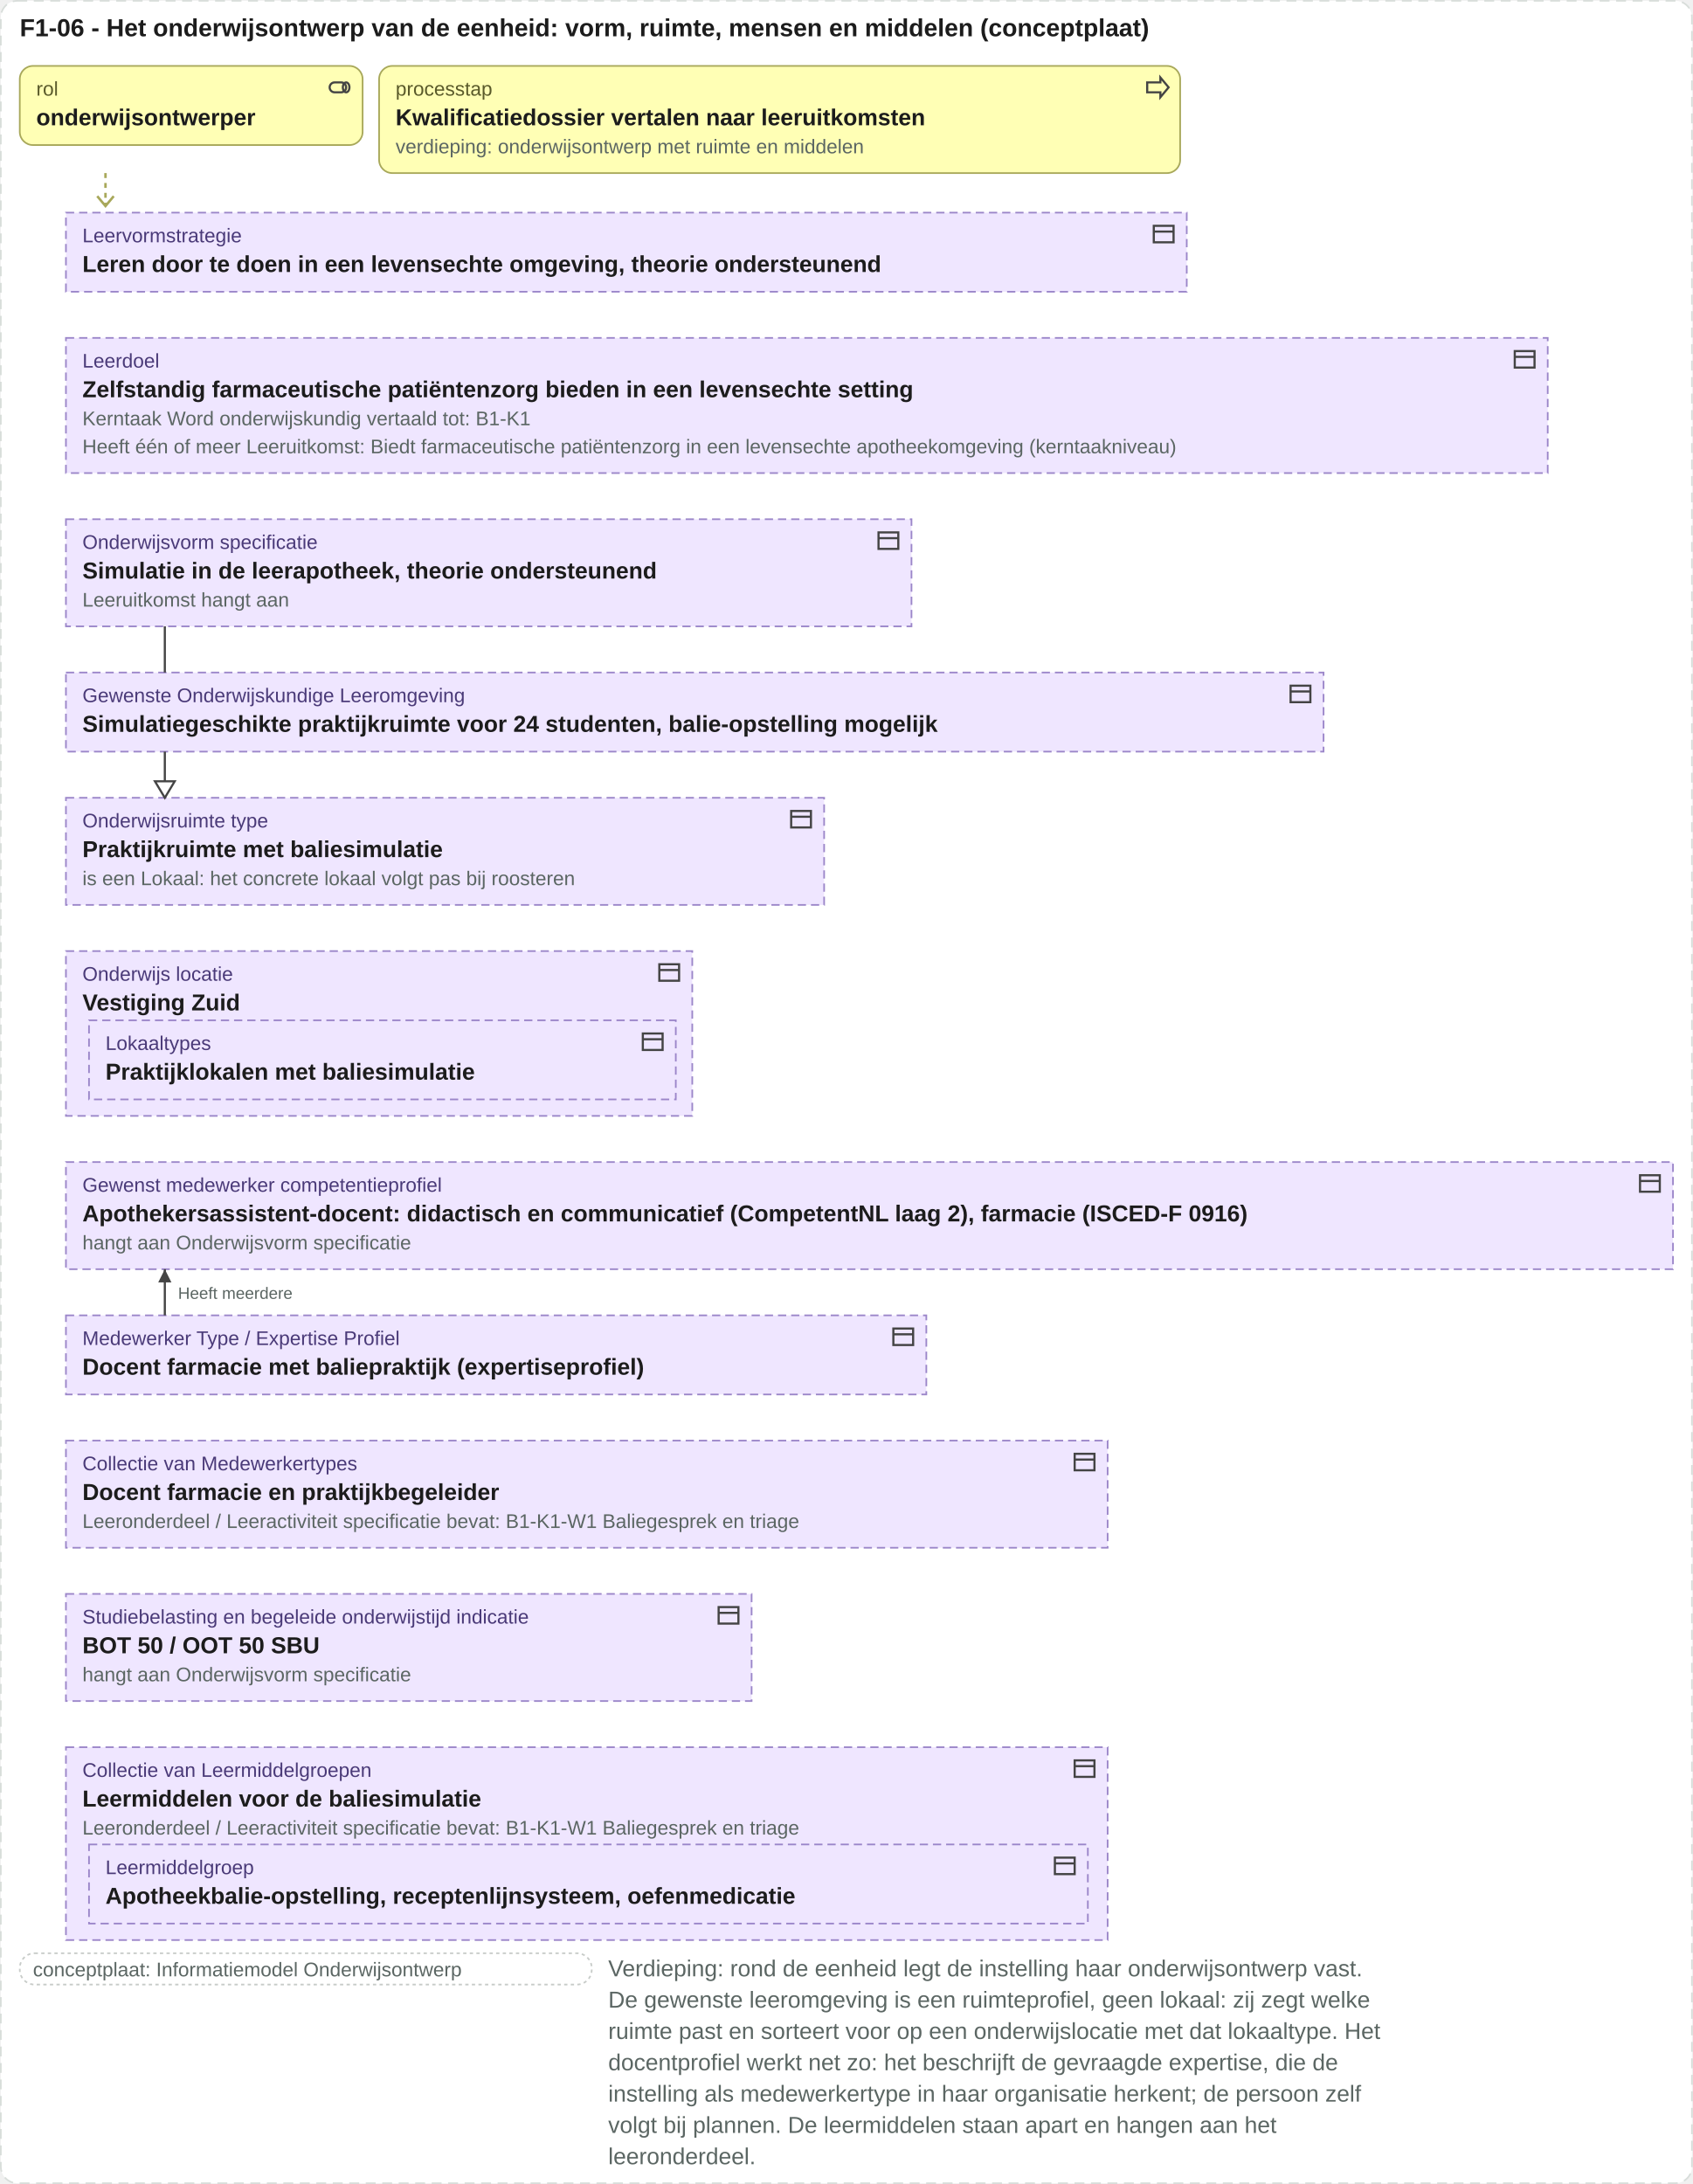
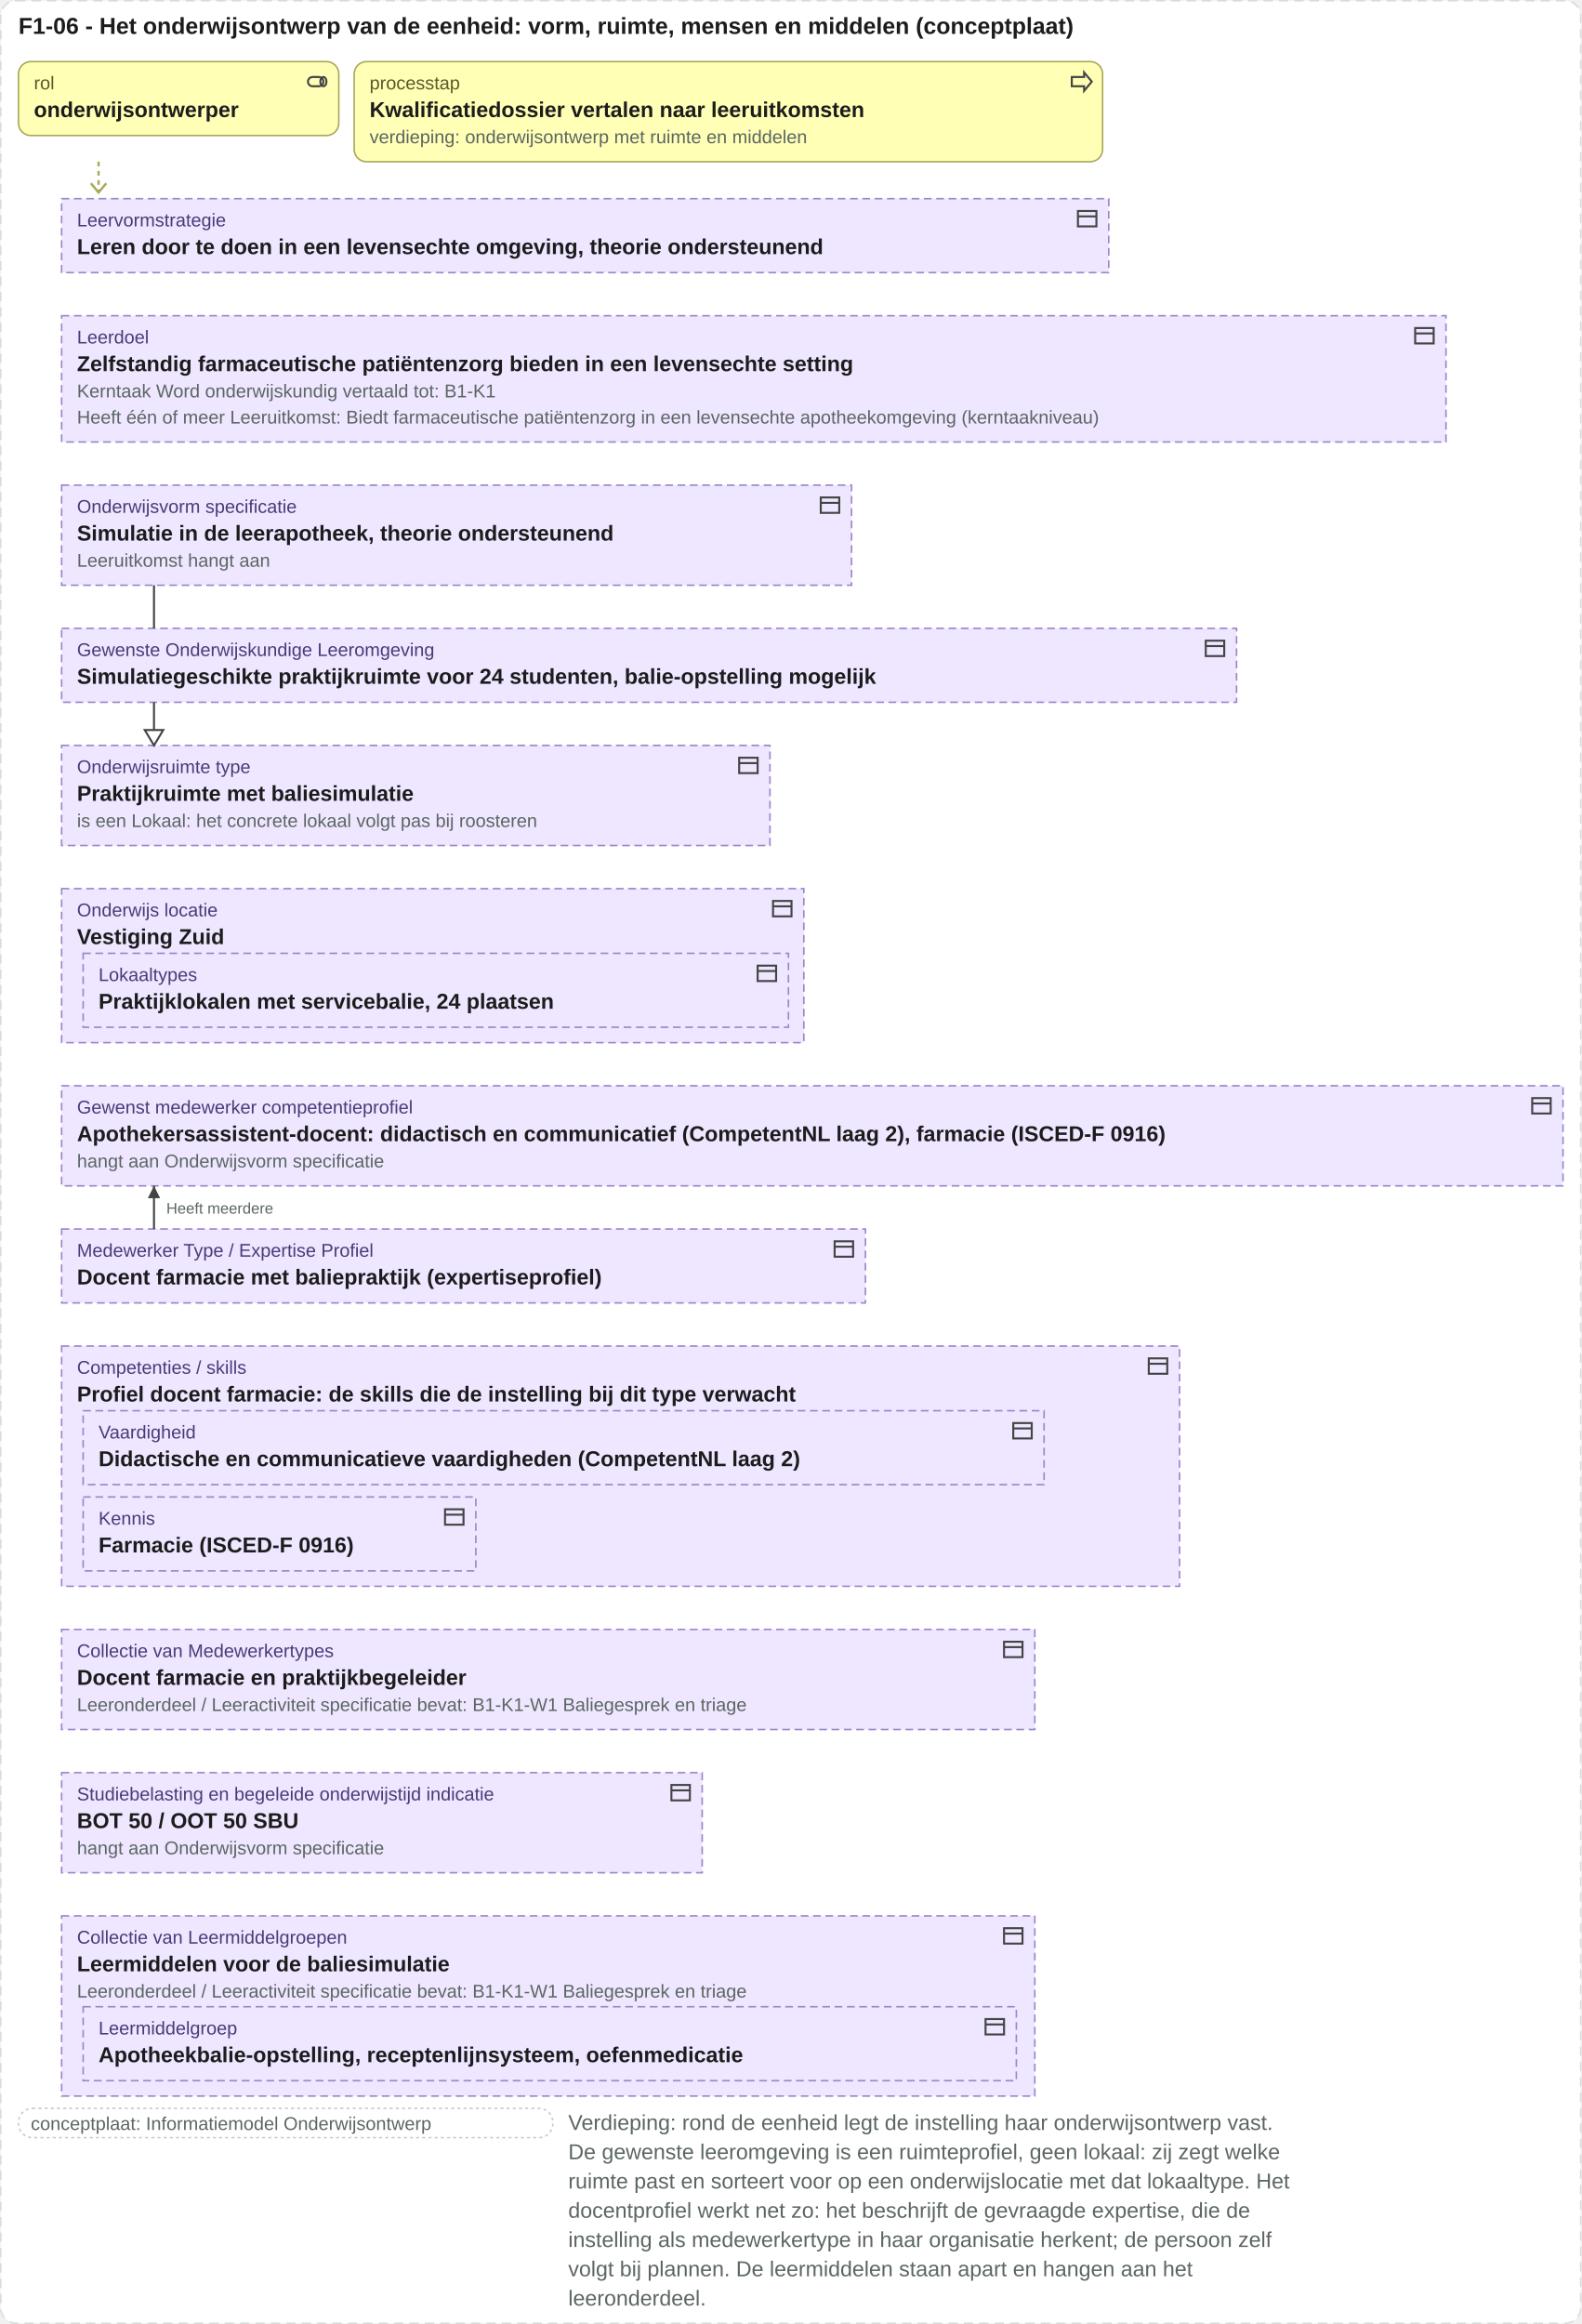
- <svg xmlns="http://www.w3.org/2000/svg" viewBox="0 0 1027 1325" width="1027" height="1325">
-   <rect x="0.5" y="0.5" width="1026" height="1324" rx="10" fill="#ffffff" stroke="#d8ddda" stroke-dasharray="6 4" />
+ <svg xmlns="http://www.w3.org/2000/svg" viewBox="0 0 1027 1509" width="1027" height="1509">
+   <rect x="0.5" y="0.5" width="1026" height="1508" rx="10" fill="#ffffff" stroke="#d8ddda" stroke-dasharray="6 4" />
  <text x="12" y="22" font-family="Arial, Helvetica, sans-serif" font-size="15" font-weight="bold" fill="#1c1c1c" text-anchor="start">F1-06 - Het onderwijsontwerp van de eenheid: vorm, ruimte, mensen en middelen (conceptplaat)</text>
  <rect x="12" y="40" width="208" height="48" rx="8" fill="#ffffb5" stroke="#a8a85a" />
  <g transform="translate(198,45)" fill="none" stroke="#444" stroke-width="1.3">
    <rect x="2" y="5" width="10" height="6" rx="3" />
    <ellipse cx="12" cy="8" rx="2" ry="3" />
  </g>
  <text x="22" y="58" font-family="Arial, Helvetica, sans-serif" font-size="12" fill="#5a5a2a" text-anchor="start">rol</text>
  <text x="22" y="76" font-family="Arial, Helvetica, sans-serif" font-size="14" font-weight="bold" fill="#1c1c1c" text-anchor="start">onderwijsontwerper</text>
  <rect x="230" y="40" width="486" height="65" rx="8" fill="#ffffb5" stroke="#a8a85a" />
  <g transform="translate(694,45)" fill="none" stroke="#444" stroke-width="1.3">
    <path d="M2 5h8V2l5 6-5 6v-3H2z" />
  </g>
  <text x="240" y="58" font-family="Arial, Helvetica, sans-serif" font-size="12" fill="#5a5a2a" text-anchor="start">processtap</text>
  <text x="240" y="76" font-family="Arial, Helvetica, sans-serif" font-size="14" font-weight="bold" fill="#1c1c1c" text-anchor="start">Kwalificatiedossier vertalen naar leeruitkomsten</text>
  <text x="240" y="93" font-family="Arial, Helvetica, sans-serif" font-size="12" fill="#5b6663" text-anchor="start">verdieping: onderwijsontwerp met ruimte en middelen</text>
  <path d="M64 105 V125" stroke="#a8a85a" stroke-width="1.5" stroke-dasharray="3 3" />
  <path d="M59 119 l5 6 5 -6" fill="none" stroke="#a8a85a" stroke-width="1.5" />
  <rect x="40" y="129" width="680" height="48" rx="0" fill="#efe6ff" stroke="#9b86c9" stroke-dasharray="5 3" />
  <g transform="translate(698,134)" fill="none" stroke="#444" stroke-width="1.3">
    <rect x="2" y="3" width="12" height="10" />
    <path d="M2 6.5h12" />
  </g>
  <text x="50" y="147" font-family="Arial, Helvetica, sans-serif" font-size="12" fill="#4a3a78" text-anchor="start">Leervormstrategie</text>
  <text x="50" y="165" font-family="Arial, Helvetica, sans-serif" font-size="14" font-weight="bold" fill="#1c1c1c" text-anchor="start">Leren door te doen in een levensechte omgeving, theorie ondersteunend</text>
  <rect x="40" y="205" width="899" height="82" rx="0" fill="#efe6ff" stroke="#9b86c9" stroke-dasharray="5 3" />
  <g transform="translate(917,210)" fill="none" stroke="#444" stroke-width="1.3">
    <rect x="2" y="3" width="12" height="10" />
    <path d="M2 6.5h12" />
  </g>
  <text x="50" y="223" font-family="Arial, Helvetica, sans-serif" font-size="12" fill="#4a3a78" text-anchor="start">Leerdoel</text>
  <text x="50" y="241" font-family="Arial, Helvetica, sans-serif" font-size="14" font-weight="bold" fill="#1c1c1c" text-anchor="start">Zelfstandig farmaceutische patiëntenzorg bieden in een levensechte setting</text>
  <text x="50" y="258" font-family="Arial, Helvetica, sans-serif" font-size="12" fill="#5b6663" text-anchor="start">Kerntaak Word onderwijskundig vertaald tot: B1-K1</text>
  <text x="50" y="275" font-family="Arial, Helvetica, sans-serif" font-size="12" fill="#5b6663" text-anchor="start">Heeft één of meer Leeruitkomst: Biedt farmaceutische patiëntenzorg in een levensechte apotheekomgeving (kerntaakniveau)</text>
  <rect x="40" y="315" width="513" height="65" rx="0" fill="#efe6ff" stroke="#9b86c9" stroke-dasharray="5 3" />
  <g transform="translate(531,320)" fill="none" stroke="#444" stroke-width="1.3">
    <rect x="2" y="3" width="12" height="10" />
    <path d="M2 6.5h12" />
  </g>
  <text x="50" y="333" font-family="Arial, Helvetica, sans-serif" font-size="12" fill="#4a3a78" text-anchor="start">Onderwijsvorm specificatie</text>
  <text x="50" y="351" font-family="Arial, Helvetica, sans-serif" font-size="14" font-weight="bold" fill="#1c1c1c" text-anchor="start">Simulatie in de leerapotheek, theorie ondersteunend</text>
  <text x="50" y="368" font-family="Arial, Helvetica, sans-serif" font-size="12" fill="#5b6663" text-anchor="start">Leeruitkomst hangt aan</text>
  <rect x="40" y="408" width="763" height="48" rx="0" fill="#efe6ff" stroke="#9b86c9" stroke-dasharray="5 3" />
  <g transform="translate(781,413)" fill="none" stroke="#444" stroke-width="1.3">
    <rect x="2" y="3" width="12" height="10" />
    <path d="M2 6.5h12" />
  </g>
  <text x="50" y="426" font-family="Arial, Helvetica, sans-serif" font-size="12" fill="#4a3a78" text-anchor="start">Gewenste Onderwijskundige Leeromgeving</text>
  <text x="50" y="444" font-family="Arial, Helvetica, sans-serif" font-size="14" font-weight="bold" fill="#1c1c1c" text-anchor="start">Simulatiegeschikte praktijkruimte voor 24 studenten, balie-opstelling mogelijk</text>
  <rect x="40" y="484" width="460" height="65" rx="0" fill="#efe6ff" stroke="#9b86c9" stroke-dasharray="5 3" />
  <g transform="translate(478,489)" fill="none" stroke="#444" stroke-width="1.3">
    <rect x="2" y="3" width="12" height="10" />
    <path d="M2 6.5h12" />
  </g>
  <text x="50" y="502" font-family="Arial, Helvetica, sans-serif" font-size="12" fill="#4a3a78" text-anchor="start">Onderwijsruimte type</text>
  <text x="50" y="520" font-family="Arial, Helvetica, sans-serif" font-size="14" font-weight="bold" fill="#1c1c1c" text-anchor="start">Praktijkruimte met baliesimulatie</text>
  <text x="50" y="537" font-family="Arial, Helvetica, sans-serif" font-size="12" fill="#5b6663" text-anchor="start">is een Lokaal: het concrete lokaal volgt pas bij roosteren</text>
-   <rect x="40" y="577" width="380" height="100" rx="0" fill="#efe6ff" stroke="#9b86c9" stroke-dasharray="5 3" />
-   <g transform="translate(398,582)" fill="none" stroke="#444" stroke-width="1.3">
+   <rect x="40" y="577" width="482" height="100" rx="0" fill="#efe6ff" stroke="#9b86c9" stroke-dasharray="5 3" />
+   <g transform="translate(500,582)" fill="none" stroke="#444" stroke-width="1.3">
    <rect x="2" y="3" width="12" height="10" />
    <path d="M2 6.5h12" />
  </g>
  <text x="50" y="595" font-family="Arial, Helvetica, sans-serif" font-size="12" fill="#4a3a78" text-anchor="start">Onderwijs locatie</text>
  <text x="50" y="613" font-family="Arial, Helvetica, sans-serif" font-size="14" font-weight="bold" fill="#1c1c1c" text-anchor="start">Vestiging Zuid</text>
-   <rect x="54" y="619" width="356" height="48" rx="0" fill="#efe6ff" stroke="#9b86c9" stroke-dasharray="5 3" />
-   <g transform="translate(388,624)" fill="none" stroke="#444" stroke-width="1.3">
+   <rect x="54" y="619" width="458" height="48" rx="0" fill="#efe6ff" stroke="#9b86c9" stroke-dasharray="5 3" />
+   <g transform="translate(490,624)" fill="none" stroke="#444" stroke-width="1.3">
    <rect x="2" y="3" width="12" height="10" />
    <path d="M2 6.5h12" />
  </g>
  <text x="64" y="637" font-family="Arial, Helvetica, sans-serif" font-size="12" fill="#4a3a78" text-anchor="start">Lokaaltypes</text>
-   <text x="64" y="655" font-family="Arial, Helvetica, sans-serif" font-size="14" font-weight="bold" fill="#1c1c1c" text-anchor="start">Praktijklokalen met baliesimulatie</text>
+   <text x="64" y="655" font-family="Arial, Helvetica, sans-serif" font-size="14" font-weight="bold" fill="#1c1c1c" text-anchor="start">Praktijklokalen met servicebalie, 24 plaatsen</text>
  <rect x="40" y="705" width="975" height="65" rx="0" fill="#efe6ff" stroke="#9b86c9" stroke-dasharray="5 3" />
  <g transform="translate(993,710)" fill="none" stroke="#444" stroke-width="1.3">
    <rect x="2" y="3" width="12" height="10" />
    <path d="M2 6.5h12" />
  </g>
  <text x="50" y="723" font-family="Arial, Helvetica, sans-serif" font-size="12" fill="#4a3a78" text-anchor="start">Gewenst medewerker competentieprofiel</text>
  <text x="50" y="741" font-family="Arial, Helvetica, sans-serif" font-size="14" font-weight="bold" fill="#1c1c1c" text-anchor="start">Apothekersassistent-docent: didactisch en communicatief (CompetentNL laag 2), farmacie (ISCED-F 0916)</text>
  <text x="50" y="758" font-family="Arial, Helvetica, sans-serif" font-size="12" fill="#5b6663" text-anchor="start">hangt aan Onderwijsvorm specificatie</text>
  <rect x="40" y="798" width="522" height="48" rx="0" fill="#efe6ff" stroke="#9b86c9" stroke-dasharray="5 3" />
  <g transform="translate(540,803)" fill="none" stroke="#444" stroke-width="1.3">
    <rect x="2" y="3" width="12" height="10" />
    <path d="M2 6.5h12" />
  </g>
  <text x="50" y="816" font-family="Arial, Helvetica, sans-serif" font-size="12" fill="#4a3a78" text-anchor="start">Medewerker Type / Expertise Profiel</text>
  <text x="50" y="834" font-family="Arial, Helvetica, sans-serif" font-size="14" font-weight="bold" fill="#1c1c1c" text-anchor="start">Docent farmacie met baliepraktijk (expertiseprofiel)</text>
-   <rect x="40" y="874" width="632" height="65" rx="0" fill="#efe6ff" stroke="#9b86c9" stroke-dasharray="5 3" />
-   <g transform="translate(650,879)" fill="none" stroke="#444" stroke-width="1.3">
+   <rect x="40" y="874" width="726" height="156" rx="0" fill="#efe6ff" stroke="#9b86c9" stroke-dasharray="5 3" />
+   <g transform="translate(744,879)" fill="none" stroke="#444" stroke-width="1.3">
    <rect x="2" y="3" width="12" height="10" />
    <path d="M2 6.5h12" />
  </g>
-   <text x="50" y="892" font-family="Arial, Helvetica, sans-serif" font-size="12" fill="#4a3a78" text-anchor="start">Collectie van Medewerkertypes</text>
-   <text x="50" y="910" font-family="Arial, Helvetica, sans-serif" font-size="14" font-weight="bold" fill="#1c1c1c" text-anchor="start">Docent farmacie en praktijkbegeleider</text>
-   <text x="50" y="927" font-family="Arial, Helvetica, sans-serif" font-size="12" fill="#5b6663" text-anchor="start">Leeronderdeel / Leeractiviteit specificatie bevat: B1-K1-W1 Baliegesprek en triage</text>
-   <rect x="40" y="967" width="416" height="65" rx="0" fill="#efe6ff" stroke="#9b86c9" stroke-dasharray="5 3" />
-   <g transform="translate(434,972)" fill="none" stroke="#444" stroke-width="1.3">
+   <text x="50" y="892" font-family="Arial, Helvetica, sans-serif" font-size="12" fill="#4a3a78" text-anchor="start">Competenties / skills</text>
+   <text x="50" y="910" font-family="Arial, Helvetica, sans-serif" font-size="14" font-weight="bold" fill="#1c1c1c" text-anchor="start">Profiel docent farmacie: de skills die de instelling bij dit type verwacht</text>
+   <rect x="54" y="916" width="624" height="48" rx="0" fill="#efe6ff" stroke="#9b86c9" stroke-dasharray="5 3" />
+   <g transform="translate(656,921)" fill="none" stroke="#444" stroke-width="1.3">
    <rect x="2" y="3" width="12" height="10" />
    <path d="M2 6.5h12" />
  </g>
-   <text x="50" y="985" font-family="Arial, Helvetica, sans-serif" font-size="12" fill="#4a3a78" text-anchor="start">Studiebelasting en begeleide onderwijstijd indicatie</text>
-   <text x="50" y="1003" font-family="Arial, Helvetica, sans-serif" font-size="14" font-weight="bold" fill="#1c1c1c" text-anchor="start">BOT 50 / OOT 50 SBU</text>
-   <text x="50" y="1020" font-family="Arial, Helvetica, sans-serif" font-size="12" fill="#5b6663" text-anchor="start">hangt aan Onderwijsvorm specificatie</text>
-   <rect x="40" y="1060" width="632" height="117" rx="0" fill="#efe6ff" stroke="#9b86c9" stroke-dasharray="5 3" />
-   <g transform="translate(650,1065)" fill="none" stroke="#444" stroke-width="1.3">
+   <text x="64" y="934" font-family="Arial, Helvetica, sans-serif" font-size="12" fill="#4a3a78" text-anchor="start">Vaardigheid</text>
+   <text x="64" y="952" font-family="Arial, Helvetica, sans-serif" font-size="14" font-weight="bold" fill="#1c1c1c" text-anchor="start">Didactische en communicatieve vaardigheden (CompetentNL laag 2)</text>
+   <rect x="54" y="972" width="255" height="48" rx="0" fill="#efe6ff" stroke="#9b86c9" stroke-dasharray="5 3" />
+   <g transform="translate(287,977)" fill="none" stroke="#444" stroke-width="1.3">
    <rect x="2" y="3" width="12" height="10" />
    <path d="M2 6.5h12" />
  </g>
-   <text x="50" y="1078" font-family="Arial, Helvetica, sans-serif" font-size="12" fill="#4a3a78" text-anchor="start">Collectie van Leermiddelgroepen</text>
-   <text x="50" y="1096" font-family="Arial, Helvetica, sans-serif" font-size="14" font-weight="bold" fill="#1c1c1c" text-anchor="start">Leermiddelen voor de baliesimulatie</text>
-   <rect x="54" y="1119" width="606" height="48" rx="0" fill="#efe6ff" stroke="#9b86c9" stroke-dasharray="5 3" />
-   <g transform="translate(638,1124)" fill="none" stroke="#444" stroke-width="1.3">
+   <text x="64" y="990" font-family="Arial, Helvetica, sans-serif" font-size="12" fill="#4a3a78" text-anchor="start">Kennis</text>
+   <text x="64" y="1008" font-family="Arial, Helvetica, sans-serif" font-size="14" font-weight="bold" fill="#1c1c1c" text-anchor="start">Farmacie (ISCED-F 0916)</text>
+   <rect x="40" y="1058" width="632" height="65" rx="0" fill="#efe6ff" stroke="#9b86c9" stroke-dasharray="5 3" />
+   <g transform="translate(650,1063)" fill="none" stroke="#444" stroke-width="1.3">
    <rect x="2" y="3" width="12" height="10" />
    <path d="M2 6.5h12" />
  </g>
-   <text x="64" y="1137" font-family="Arial, Helvetica, sans-serif" font-size="12" fill="#4a3a78" text-anchor="start">Leermiddelgroep</text>
-   <text x="64" y="1155" font-family="Arial, Helvetica, sans-serif" font-size="14" font-weight="bold" fill="#1c1c1c" text-anchor="start">Apotheekbalie-opstelling, receptenlijnsysteem, oefenmedicatie</text>
-   <text x="50" y="1113" font-family="Arial, Helvetica, sans-serif" font-size="12" fill="#5b6663" text-anchor="start">Leeronderdeel / Leeractiviteit specificatie bevat: B1-K1-W1 Baliegesprek en triage</text>
+   <text x="50" y="1076" font-family="Arial, Helvetica, sans-serif" font-size="12" fill="#4a3a78" text-anchor="start">Collectie van Medewerkertypes</text>
+   <text x="50" y="1094" font-family="Arial, Helvetica, sans-serif" font-size="14" font-weight="bold" fill="#1c1c1c" text-anchor="start">Docent farmacie en praktijkbegeleider</text>
+   <text x="50" y="1111" font-family="Arial, Helvetica, sans-serif" font-size="12" fill="#5b6663" text-anchor="start">Leeronderdeel / Leeractiviteit specificatie bevat: B1-K1-W1 Baliegesprek en triage</text>
+   <rect x="40" y="1151" width="416" height="65" rx="0" fill="#efe6ff" stroke="#9b86c9" stroke-dasharray="5 3" />
+   <g transform="translate(434,1156)" fill="none" stroke="#444" stroke-width="1.3">
+     <rect x="2" y="3" width="12" height="10" />
+     <path d="M2 6.5h12" />
+   </g>
+   <text x="50" y="1169" font-family="Arial, Helvetica, sans-serif" font-size="12" fill="#4a3a78" text-anchor="start">Studiebelasting en begeleide onderwijstijd indicatie</text>
+   <text x="50" y="1187" font-family="Arial, Helvetica, sans-serif" font-size="14" font-weight="bold" fill="#1c1c1c" text-anchor="start">BOT 50 / OOT 50 SBU</text>
+   <text x="50" y="1204" font-family="Arial, Helvetica, sans-serif" font-size="12" fill="#5b6663" text-anchor="start">hangt aan Onderwijsvorm specificatie</text>
+   <rect x="40" y="1244" width="632" height="117" rx="0" fill="#efe6ff" stroke="#9b86c9" stroke-dasharray="5 3" />
+   <g transform="translate(650,1249)" fill="none" stroke="#444" stroke-width="1.3">
+     <rect x="2" y="3" width="12" height="10" />
+     <path d="M2 6.5h12" />
+   </g>
+   <text x="50" y="1262" font-family="Arial, Helvetica, sans-serif" font-size="12" fill="#4a3a78" text-anchor="start">Collectie van Leermiddelgroepen</text>
+   <text x="50" y="1280" font-family="Arial, Helvetica, sans-serif" font-size="14" font-weight="bold" fill="#1c1c1c" text-anchor="start">Leermiddelen voor de baliesimulatie</text>
+   <rect x="54" y="1303" width="606" height="48" rx="0" fill="#efe6ff" stroke="#9b86c9" stroke-dasharray="5 3" />
+   <g transform="translate(638,1308)" fill="none" stroke="#444" stroke-width="1.3">
+     <rect x="2" y="3" width="12" height="10" />
+     <path d="M2 6.5h12" />
+   </g>
+   <text x="64" y="1321" font-family="Arial, Helvetica, sans-serif" font-size="12" fill="#4a3a78" text-anchor="start">Leermiddelgroep</text>
+   <text x="64" y="1339" font-family="Arial, Helvetica, sans-serif" font-size="14" font-weight="bold" fill="#1c1c1c" text-anchor="start">Apotheekbalie-opstelling, receptenlijnsysteem, oefenmedicatie</text>
+   <text x="50" y="1297" font-family="Arial, Helvetica, sans-serif" font-size="12" fill="#5b6663" text-anchor="start">Leeronderdeel / Leeractiviteit specificatie bevat: B1-K1-W1 Baliegesprek en triage</text>
  <path d="M100 380V408" stroke="#444" stroke-width="1.3" fill="none" />
  <path d="M100 456V484" stroke="#444" stroke-width="1.3" fill="none" />
  <path d="M100 484l-6 -10h12z" fill="#ffffff" stroke="#444" stroke-width="1.3" />
  <path d="M100 770V798" stroke="#444" stroke-width="1.3" fill="none" />
  <path d="M100 770l-4 8h8z" fill="#444" />
  <text x="108" y="788" font-family="Arial, Helvetica, sans-serif" font-size="10" fill="#5b6663" text-anchor="start">Heeft meerdere</text>
-   <rect x="12" y="1185" width="347" height="19" rx="9" fill="#ffffff" stroke="#c8ccc9" stroke-dasharray="2 2" />
-   <text x="20" y="1199" font-family="Arial, Helvetica, sans-serif" font-size="12" fill="#5b6663" text-anchor="start">conceptplaat: Informatiemodel Onderwijsontwerp</text>
-   <text x="369" y="1199" font-family="Arial, Helvetica, sans-serif" font-size="14" fill="#5b6663" text-anchor="start">Verdieping: rond de eenheid legt de instelling haar onderwijsontwerp vast.</text>
-   <text x="369" y="1218" font-family="Arial, Helvetica, sans-serif" font-size="14" fill="#5b6663" text-anchor="start">De gewenste leeromgeving is een ruimteprofiel, geen lokaal: zij zegt welke</text>
-   <text x="369" y="1237" font-family="Arial, Helvetica, sans-serif" font-size="14" fill="#5b6663" text-anchor="start">ruimte past en sorteert voor op een onderwijslocatie met dat lokaaltype. Het</text>
-   <text x="369" y="1256" font-family="Arial, Helvetica, sans-serif" font-size="14" fill="#5b6663" text-anchor="start">docentprofiel werkt net zo: het beschrijft de gevraagde expertise, die de</text>
-   <text x="369" y="1275" font-family="Arial, Helvetica, sans-serif" font-size="14" fill="#5b6663" text-anchor="start">instelling als medewerkertype in haar organisatie herkent; de persoon zelf</text>
-   <text x="369" y="1294" font-family="Arial, Helvetica, sans-serif" font-size="14" fill="#5b6663" text-anchor="start">volgt bij plannen. De leermiddelen staan apart en hangen aan het</text>
-   <text x="369" y="1313" font-family="Arial, Helvetica, sans-serif" font-size="14" fill="#5b6663" text-anchor="start">leeronderdeel.</text>
+   <rect x="12" y="1369" width="347" height="19" rx="9" fill="#ffffff" stroke="#c8ccc9" stroke-dasharray="2 2" />
+   <text x="20" y="1383" font-family="Arial, Helvetica, sans-serif" font-size="12" fill="#5b6663" text-anchor="start">conceptplaat: Informatiemodel Onderwijsontwerp</text>
+   <text x="369" y="1383" font-family="Arial, Helvetica, sans-serif" font-size="14" fill="#5b6663" text-anchor="start">Verdieping: rond de eenheid legt de instelling haar onderwijsontwerp vast.</text>
+   <text x="369" y="1402" font-family="Arial, Helvetica, sans-serif" font-size="14" fill="#5b6663" text-anchor="start">De gewenste leeromgeving is een ruimteprofiel, geen lokaal: zij zegt welke</text>
+   <text x="369" y="1421" font-family="Arial, Helvetica, sans-serif" font-size="14" fill="#5b6663" text-anchor="start">ruimte past en sorteert voor op een onderwijslocatie met dat lokaaltype. Het</text>
+   <text x="369" y="1440" font-family="Arial, Helvetica, sans-serif" font-size="14" fill="#5b6663" text-anchor="start">docentprofiel werkt net zo: het beschrijft de gevraagde expertise, die de</text>
+   <text x="369" y="1459" font-family="Arial, Helvetica, sans-serif" font-size="14" fill="#5b6663" text-anchor="start">instelling als medewerkertype in haar organisatie herkent; de persoon zelf</text>
+   <text x="369" y="1478" font-family="Arial, Helvetica, sans-serif" font-size="14" fill="#5b6663" text-anchor="start">volgt bij plannen. De leermiddelen staan apart en hangen aan het</text>
+   <text x="369" y="1497" font-family="Arial, Helvetica, sans-serif" font-size="14" fill="#5b6663" text-anchor="start">leeronderdeel.</text>
</svg>
